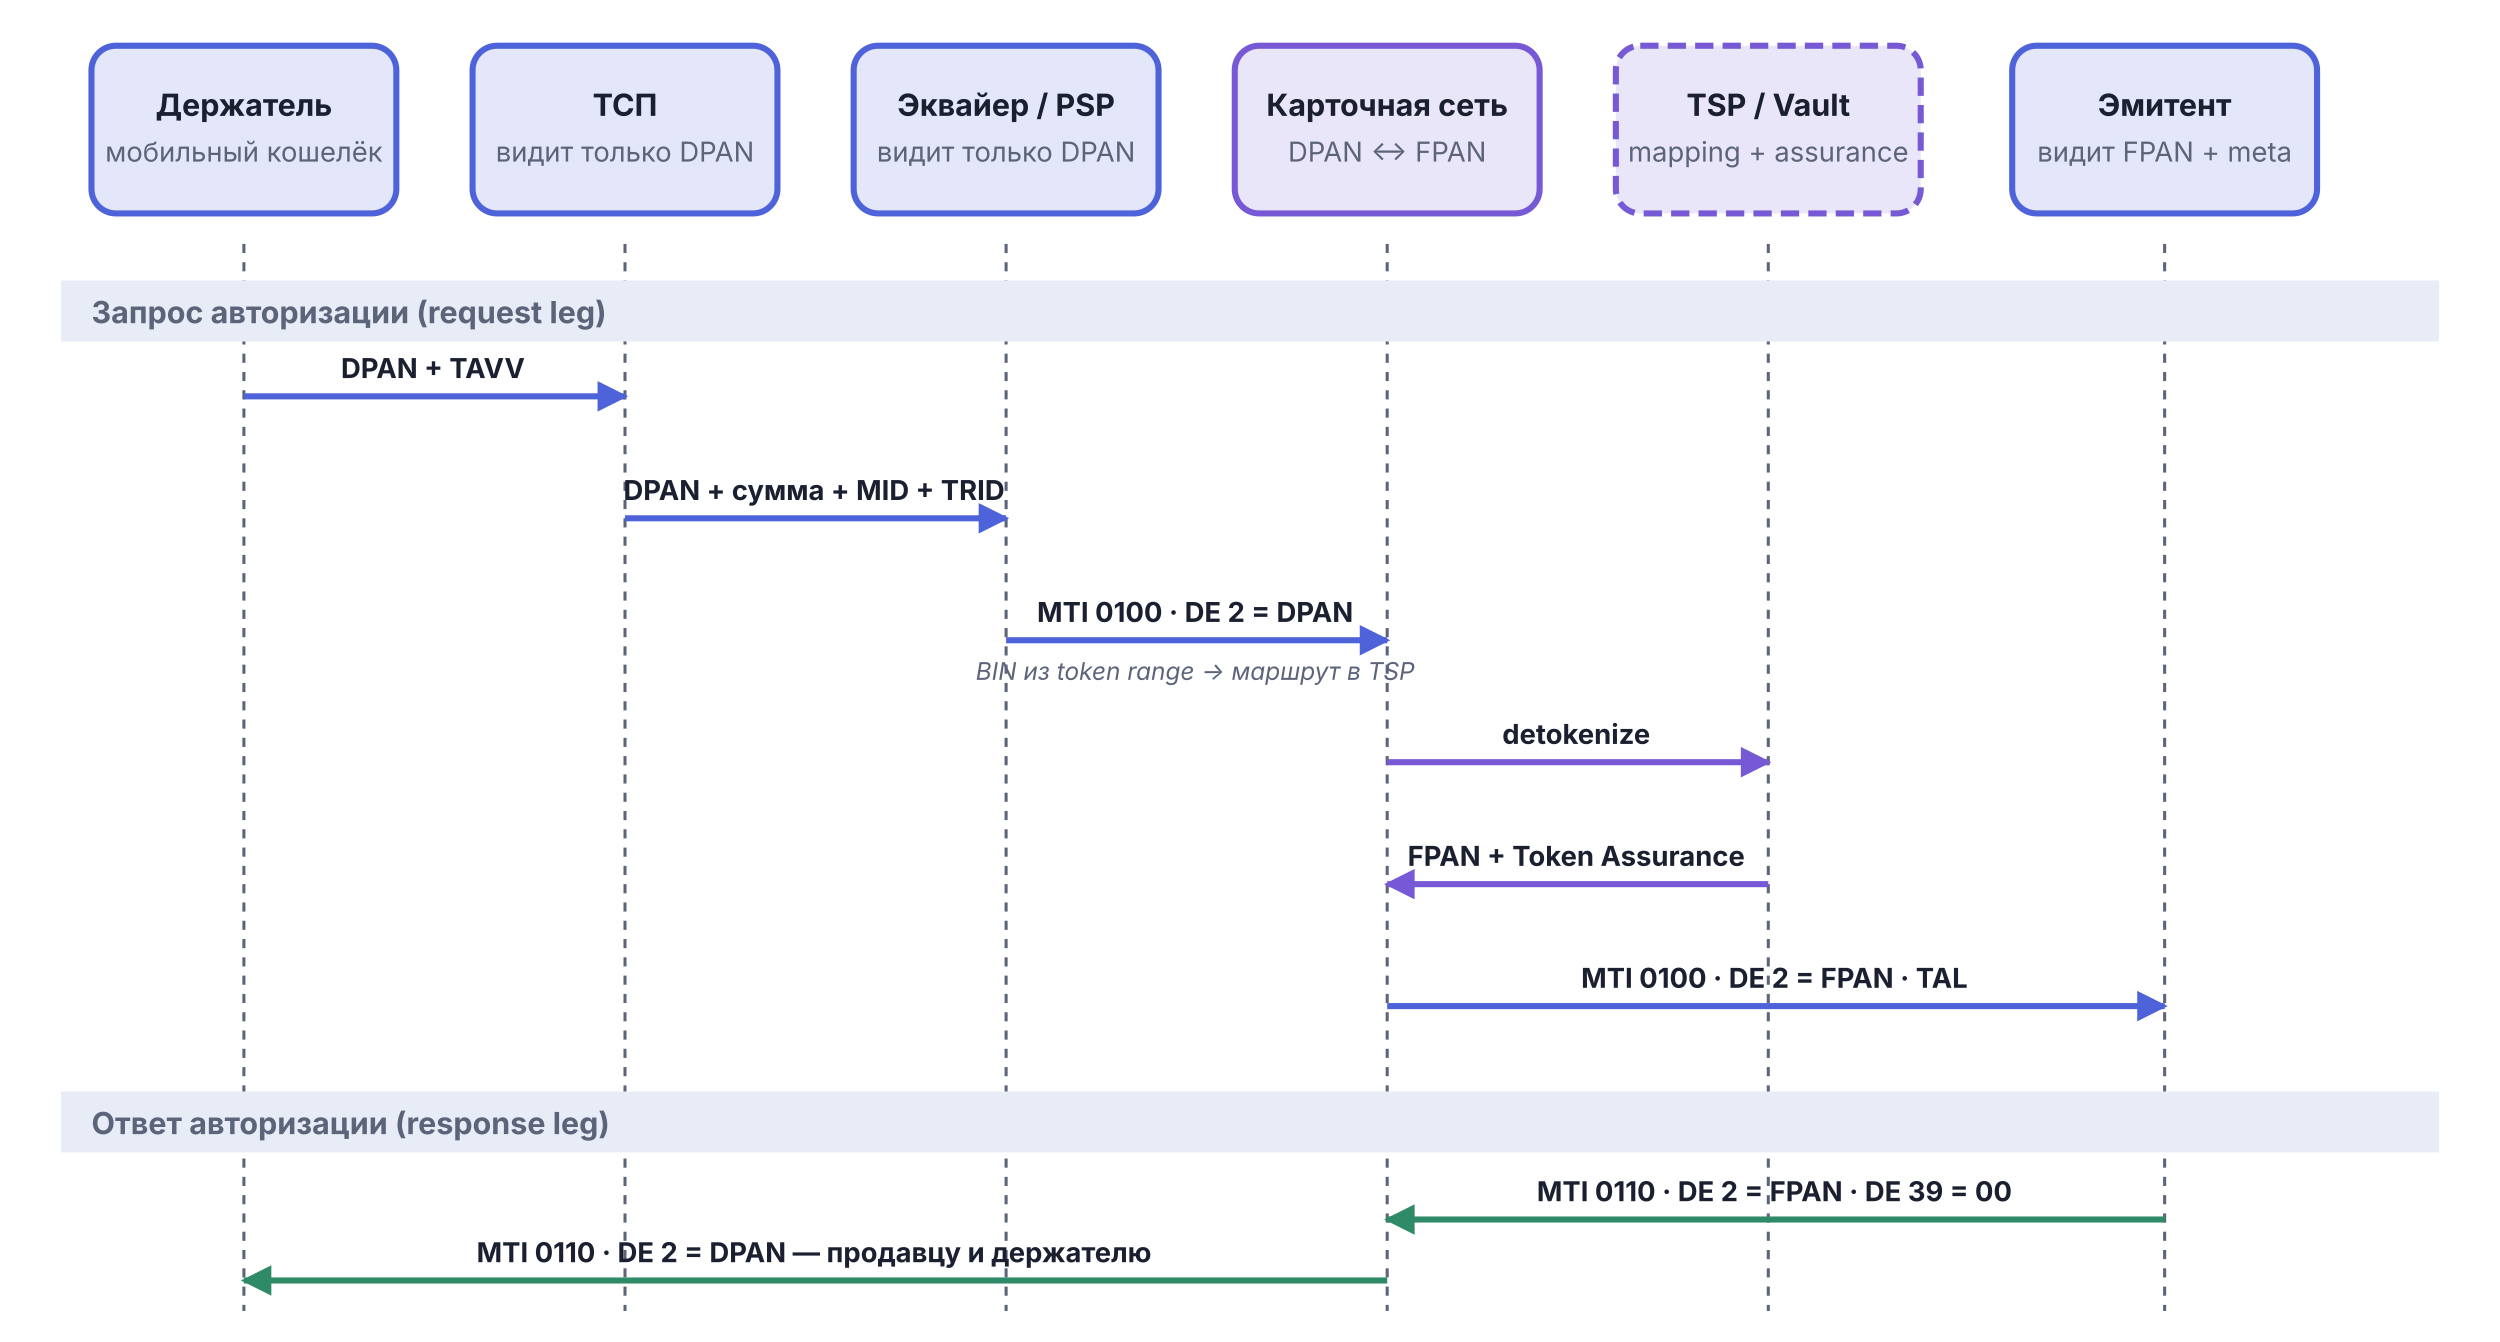
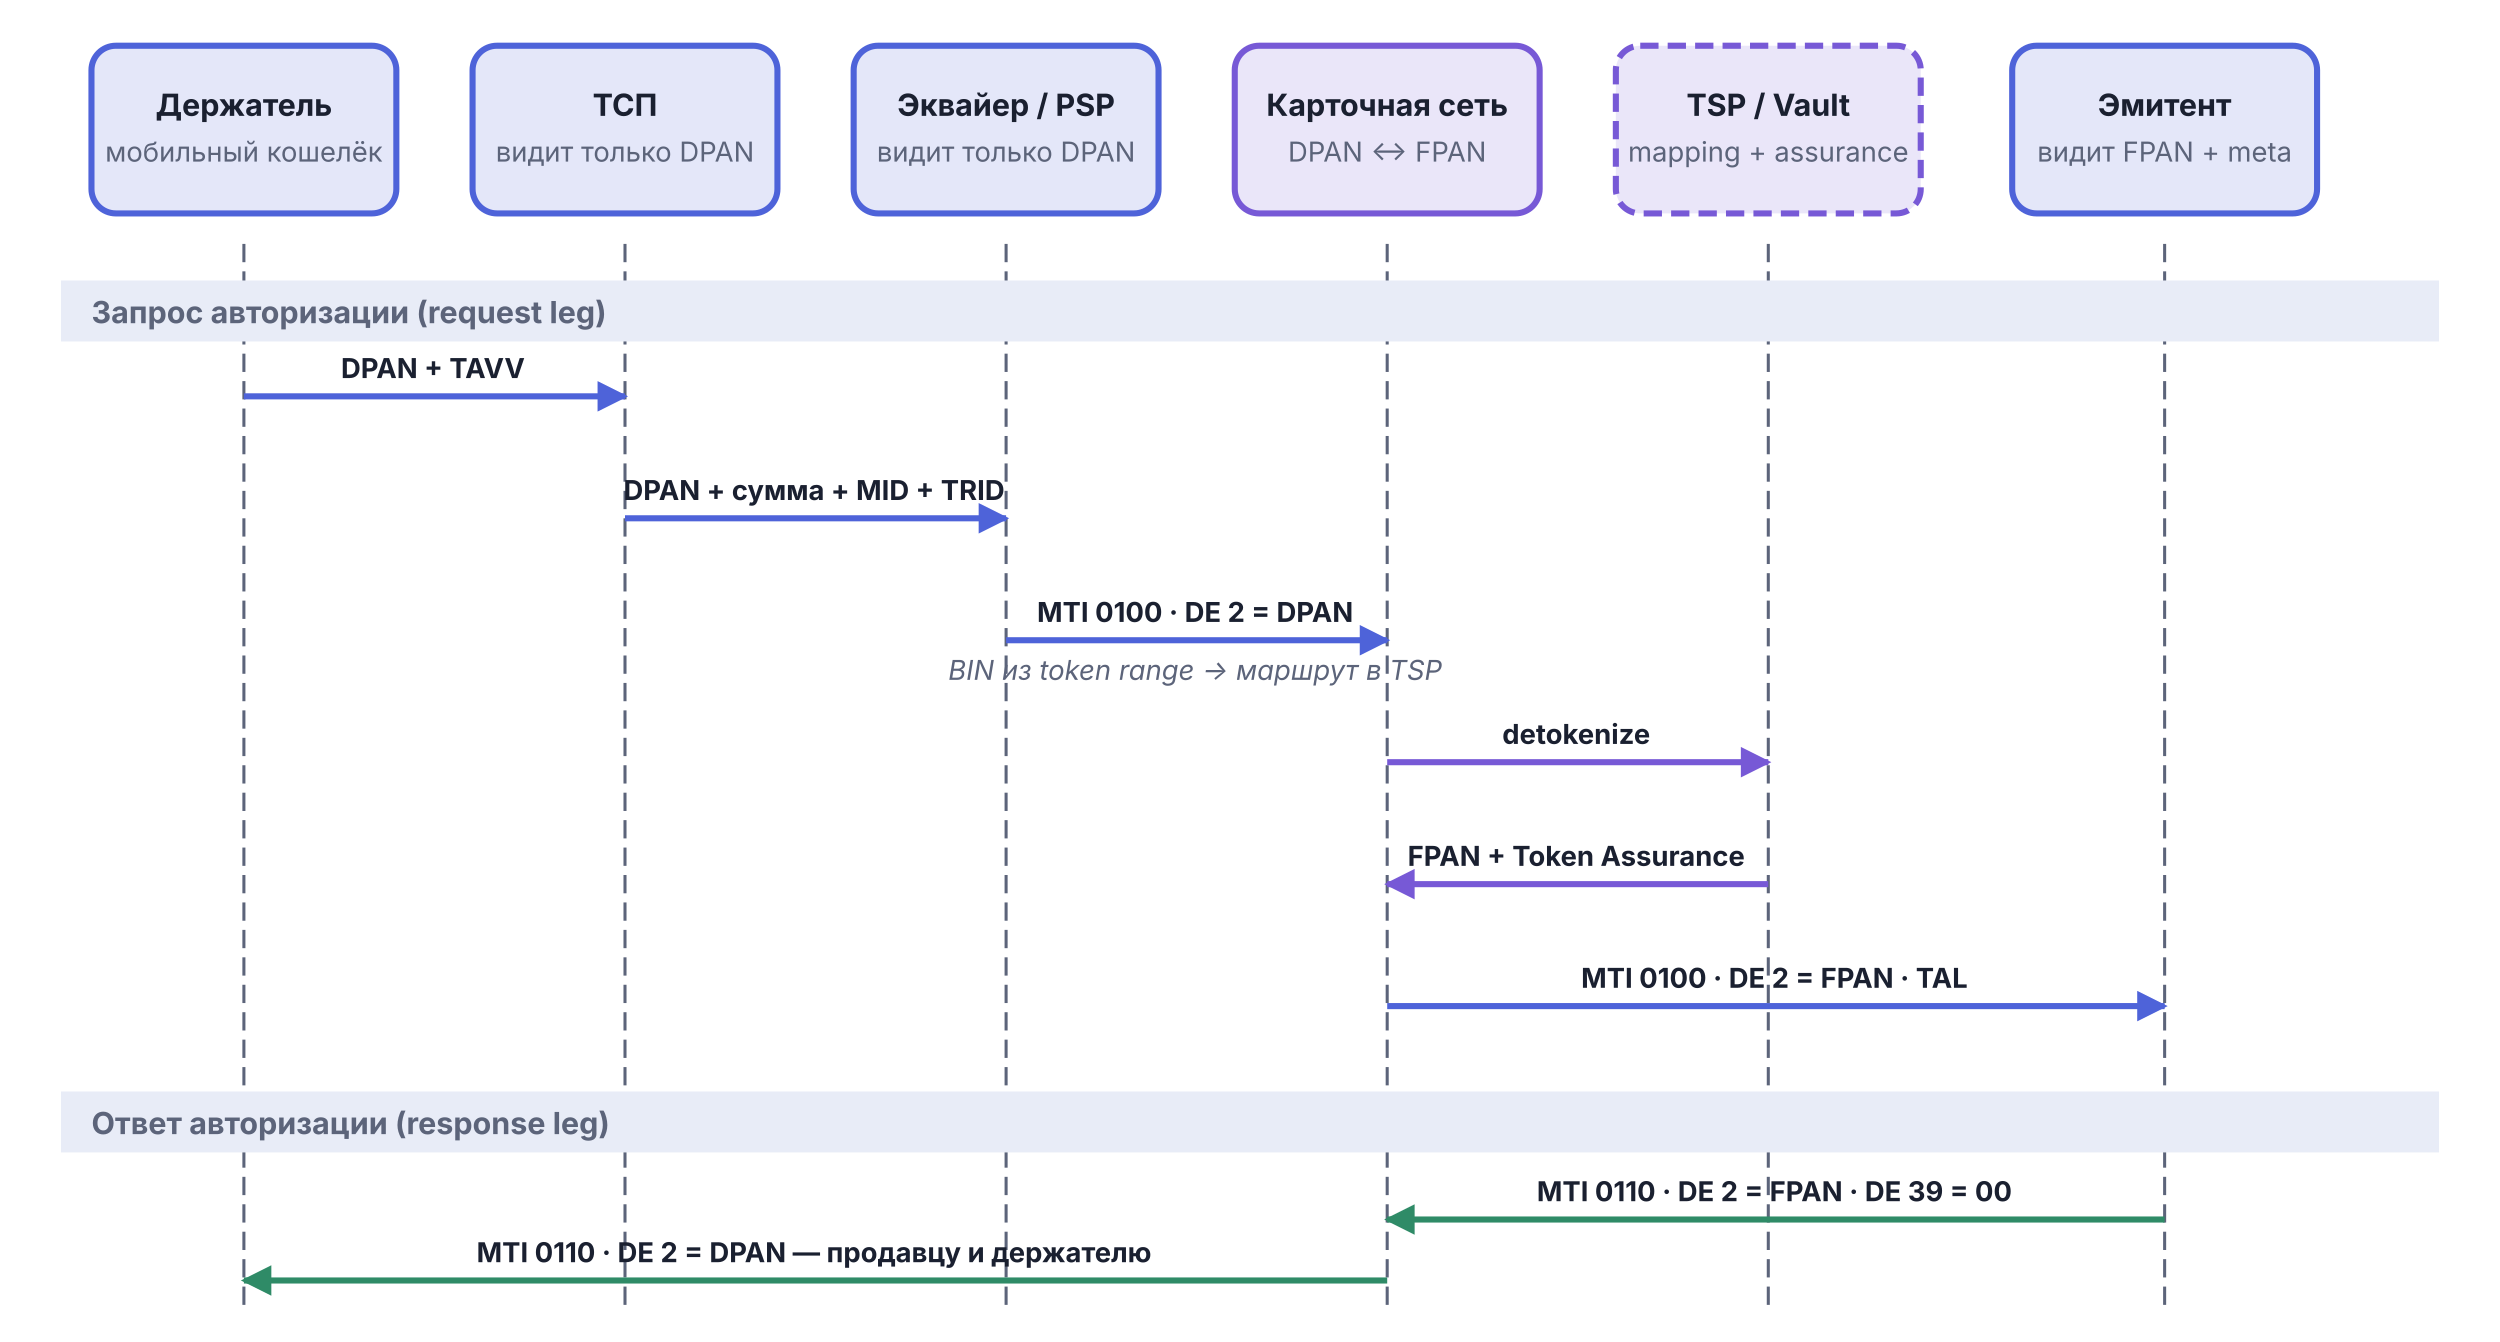
<svg xmlns="http://www.w3.org/2000/svg" viewBox="0 0 820 440" width="820" height="440">
  <defs>
    <marker id="arr-AccentA" viewBox="0 0 10 10" refX="9" refY="5" markerWidth="5" markerHeight="5" orient="auto">
      <path d="M0,0 L10,5 L0,10 Z" fill="#4E63D9" />
    </marker>
    <marker id="arr-AccentB" viewBox="0 0 10 10" refX="9" refY="5" markerWidth="5" markerHeight="5" orient="auto">
      <path d="M0,0 L10,5 L0,10 Z" fill="#7759D6" />
    </marker>
    <marker id="arr-Good" viewBox="0 0 10 10" refX="9" refY="5" markerWidth="5" markerHeight="5" orient="auto">
      <path d="M0,0 L10,5 L0,10 Z" fill="#2F8B67" />
    </marker>
    <marker id="arr-Muted" viewBox="0 0 10 10" refX="9" refY="5" markerWidth="5" markerHeight="5" orient="auto">
      <path d="M0,0 L10,5 L0,10 Z" fill="#5C647A" />
    </marker>
  </defs>
  <rect x="30" y="15" width="100" height="55" rx="8" fill="#4E63D9" fill-opacity="0.15" stroke="#4E63D9" stroke-width="2" />
  <text x="80" y="38" text-anchor="middle" font-family="Inter, -apple-system, BlinkMacSystemFont, 'Helvetica Neue', Arial, sans-serif" font-size="10" font-weight="bold" fill="#1A2030">Держатель</text>
  <text x="80" y="53" text-anchor="middle" font-family="Inter, -apple-system, BlinkMacSystemFont, 'Helvetica Neue', Arial, sans-serif" font-size="9" fill="#5C647A">мобильный кошелёк</text>
  <rect x="155" y="15" width="100" height="55" rx="8" fill="#4E63D9" fill-opacity="0.15" stroke="#4E63D9" stroke-width="2" />
  <text x="205" y="38" text-anchor="middle" font-family="Inter, -apple-system, BlinkMacSystemFont, 'Helvetica Neue', Arial, sans-serif" font-size="10" font-weight="bold" fill="#1A2030">ТСП</text>
  <text x="205" y="53" text-anchor="middle" font-family="Inter, -apple-system, BlinkMacSystemFont, 'Helvetica Neue', Arial, sans-serif" font-size="9" fill="#5C647A">видит только DPAN</text>
  <rect x="280" y="15" width="100" height="55" rx="8" fill="#4E63D9" fill-opacity="0.15" stroke="#4E63D9" stroke-width="2" />
  <text x="330" y="38" text-anchor="middle" font-family="Inter, -apple-system, BlinkMacSystemFont, 'Helvetica Neue', Arial, sans-serif" font-size="10" font-weight="bold" fill="#1A2030">Эквайер / PSP</text>
  <text x="330" y="53" text-anchor="middle" font-family="Inter, -apple-system, BlinkMacSystemFont, 'Helvetica Neue', Arial, sans-serif" font-size="9" fill="#5C647A">видит только DPAN</text>
  <rect x="405" y="15" width="100" height="55" rx="8" fill="#7759D6" fill-opacity="0.15" stroke="#7759D6" stroke-width="2" />
  <text x="455" y="38" text-anchor="middle" font-family="Inter, -apple-system, BlinkMacSystemFont, 'Helvetica Neue', Arial, sans-serif" font-size="10" font-weight="bold" fill="#1A2030">Карточная сеть</text>
  <text x="455" y="53" text-anchor="middle" font-family="Inter, -apple-system, BlinkMacSystemFont, 'Helvetica Neue', Arial, sans-serif" font-size="9" fill="#5C647A">DPAN ↔ FPAN</text>
  <rect x="530" y="15" width="100" height="55" rx="8" fill="#7759D6" fill-opacity="0.15" stroke="#7759D6" stroke-width="2" stroke-dasharray="6,3" />
  <text x="580" y="38" text-anchor="middle" font-family="Inter, -apple-system, BlinkMacSystemFont, 'Helvetica Neue', Arial, sans-serif" font-size="10" font-weight="bold" fill="#1A2030">TSP / Vault</text>
  <text x="580" y="53" text-anchor="middle" font-family="Inter, -apple-system, BlinkMacSystemFont, 'Helvetica Neue', Arial, sans-serif" font-size="9" fill="#5C647A">mapping + assurance</text>
  <rect x="660" y="15" width="100" height="55" rx="8" fill="#4E63D9" fill-opacity="0.15" stroke="#4E63D9" stroke-width="2" />
  <text x="710" y="38" text-anchor="middle" font-family="Inter, -apple-system, BlinkMacSystemFont, 'Helvetica Neue', Arial, sans-serif" font-size="10" font-weight="bold" fill="#1A2030">Эмитент</text>
  <text x="710" y="53" text-anchor="middle" font-family="Inter, -apple-system, BlinkMacSystemFont, 'Helvetica Neue', Arial, sans-serif" font-size="9" fill="#5C647A">видит FPAN + meta</text>
-   <line x1="80" y1="80" x2="80" y2="430" stroke="#5C647A" stroke-width="1" stroke-dasharray="3,3" />
-   <line x1="205" y1="80" x2="205" y2="430" stroke="#5C647A" stroke-width="1" stroke-dasharray="3,3" />
-   <line x1="330" y1="80" x2="330" y2="430" stroke="#5C647A" stroke-width="1" stroke-dasharray="3,3" />
-   <line x1="455" y1="80" x2="455" y2="430" stroke="#5C647A" stroke-width="1" stroke-dasharray="3,3" />
-   <line x1="580" y1="80" x2="580" y2="430" stroke="#5C647A" stroke-width="1" stroke-dasharray="3,3" />
-   <line x1="710" y1="80" x2="710" y2="430" stroke="#5C647A" stroke-width="1" stroke-dasharray="3,3" />
+   <line x1="80" y1="80" x2="80" y2="430" stroke="#5C647A" stroke-width="1" stroke-dasharray="6,3" />
+   <line x1="205" y1="80" x2="205" y2="430" stroke="#5C647A" stroke-width="1" stroke-dasharray="6,3" />
+   <line x1="330" y1="80" x2="330" y2="430" stroke="#5C647A" stroke-width="1" stroke-dasharray="6,3" />
+   <line x1="455" y1="80" x2="455" y2="430" stroke="#5C647A" stroke-width="1" stroke-dasharray="6,3" />
+   <line x1="580" y1="80" x2="580" y2="430" stroke="#5C647A" stroke-width="1" stroke-dasharray="6,3" />
+   <line x1="710" y1="80" x2="710" y2="430" stroke="#5C647A" stroke-width="1" stroke-dasharray="6,3" />
  <rect x="20" y="92" width="780" height="20" fill="#E8ECF7" />
  <text x="30" y="106" text-anchor="start" font-family="Inter, -apple-system, BlinkMacSystemFont, 'Helvetica Neue', Arial, sans-serif" font-size="10" font-weight="bold" fill="#5C647A">Запрос авторизации (request leg)</text>
  <line x1="80" y1="130" x2="205" y2="130" stroke="#4E63D9" stroke-width="2" marker-end="url(#arr-AccentA)" />
  <text x="142" y="124" text-anchor="middle" font-family="Inter, -apple-system, BlinkMacSystemFont, 'Helvetica Neue', Arial, sans-serif" font-size="9" font-weight="bold" fill="#1A2030">DPAN + TAVV</text>
  <line x1="205" y1="170" x2="330" y2="170" stroke="#4E63D9" stroke-width="2" marker-end="url(#arr-AccentA)" />
  <text x="267" y="164" text-anchor="middle" font-family="Inter, -apple-system, BlinkMacSystemFont, 'Helvetica Neue', Arial, sans-serif" font-size="9" font-weight="bold" fill="#1A2030">DPAN + сумма + MID + TRID</text>
  <line x1="330" y1="210" x2="455" y2="210" stroke="#4E63D9" stroke-width="2" marker-end="url(#arr-AccentA)" />
  <text x="392" y="204" text-anchor="middle" font-family="Inter, -apple-system, BlinkMacSystemFont, 'Helvetica Neue', Arial, sans-serif" font-size="9" font-weight="bold" fill="#1A2030">MTI 0100 · DE 2 = DPAN</text>
-   <text x="392" y="223" text-anchor="middle" font-family="Inter, -apple-system, BlinkMacSystemFont, 'Helvetica Neue', Arial, sans-serif" font-size="8" font-style="italic" fill="#5C647A">BIN из token range → маршрут в TSP</text>
+   <text x="392" y="223" text-anchor="middle" font-family="Inter, -apple-system, BlinkMacSystemFont, 'Helvetica Neue', Arial, sans-serif" font-size="9" font-style="italic" fill="#5C647A">BIN из token range → маршрут в TSP</text>
  <line x1="455" y1="250" x2="580" y2="250" stroke="#7759D6" stroke-width="2" marker-end="url(#arr-AccentB)" />
  <text x="517" y="244" text-anchor="middle" font-family="Inter, -apple-system, BlinkMacSystemFont, 'Helvetica Neue', Arial, sans-serif" font-size="9" font-weight="bold" fill="#1A2030">detokenize</text>
  <line x1="580" y1="290" x2="455" y2="290" stroke="#7759D6" stroke-width="2" marker-end="url(#arr-AccentB)" />
  <text x="517" y="284" text-anchor="middle" font-family="Inter, -apple-system, BlinkMacSystemFont, 'Helvetica Neue', Arial, sans-serif" font-size="9" font-weight="bold" fill="#1A2030">FPAN + Token Assurance</text>
  <line x1="455" y1="330" x2="710" y2="330" stroke="#4E63D9" stroke-width="2" marker-end="url(#arr-AccentA)" />
  <text x="582" y="324" text-anchor="middle" font-family="Inter, -apple-system, BlinkMacSystemFont, 'Helvetica Neue', Arial, sans-serif" font-size="9" font-weight="bold" fill="#1A2030">MTI 0100 · DE 2 = FPAN · TAL</text>
  <rect x="20" y="358" width="780" height="20" fill="#E8ECF7" />
  <text x="30" y="372" text-anchor="start" font-family="Inter, -apple-system, BlinkMacSystemFont, 'Helvetica Neue', Arial, sans-serif" font-size="10" font-weight="bold" fill="#5C647A">Ответ авторизации (response leg)</text>
  <line x1="710" y1="400" x2="455" y2="400" stroke="#2F8B67" stroke-width="2" marker-end="url(#arr-Good)" />
  <text x="582" y="394" text-anchor="middle" font-family="Inter, -apple-system, BlinkMacSystemFont, 'Helvetica Neue', Arial, sans-serif" font-size="9" font-weight="bold" fill="#1A2030">MTI 0110 · DE 2 = FPAN · DE 39 = 00</text>
  <path d="M 455,420 L 330,420 L 205,420 L 80,420" fill="none" stroke="#2F8B67" stroke-width="2" marker-end="url(#arr-Good)" />
  <text x="267" y="414" text-anchor="middle" font-family="Inter, -apple-system, BlinkMacSystemFont, 'Helvetica Neue', Arial, sans-serif" font-size="9" font-weight="bold" fill="#1A2030">MTI 0110 · DE 2 = DPAN — продавцу и держателю</text>
</svg>
